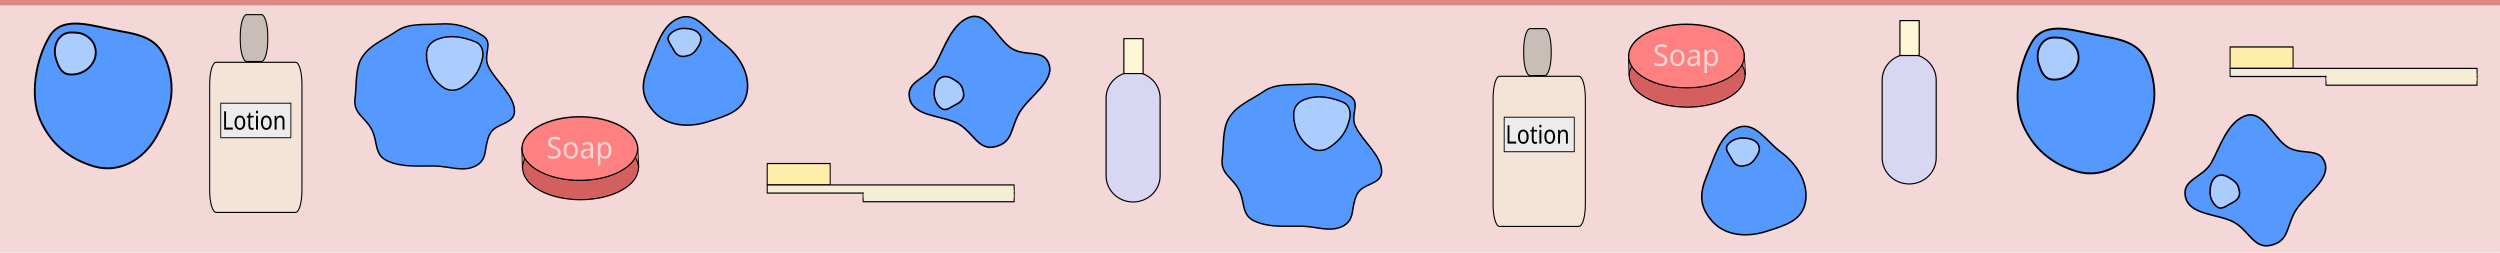
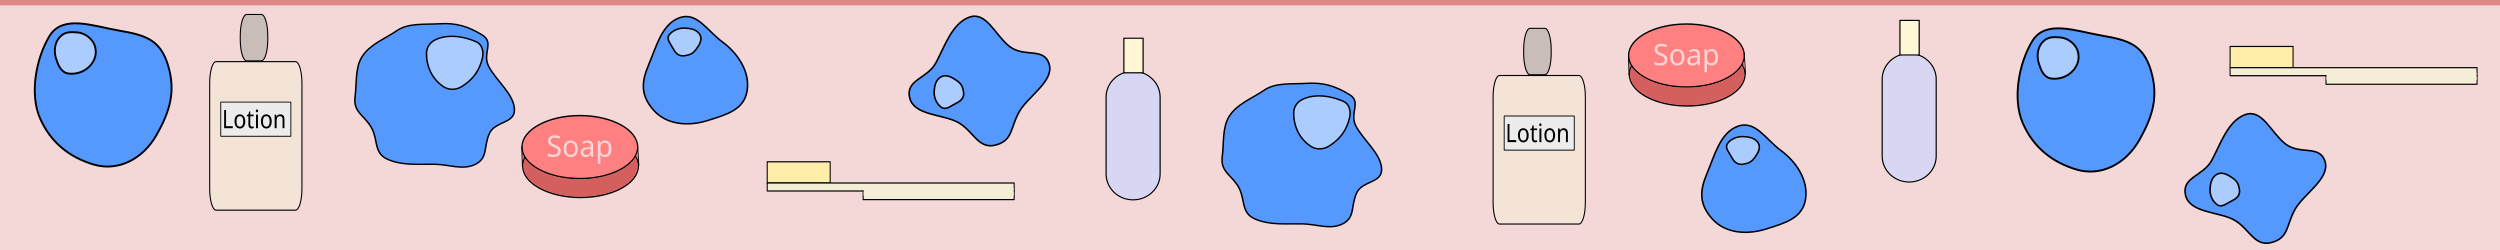
- <svg xmlns="http://www.w3.org/2000/svg" width="1000" height="101.068" viewBox="0 0 264.583 26.741" version="1.1" id="svg8">
+ <svg xmlns="http://www.w3.org/2000/svg" width="1000" height="100" viewBox="0 0 264.583 26.458" version="1.1" id="svg8">
  <defs id="defs2" />
  <g id="layer1" transform="translate(0,-33.928)">
-     <rect style="fill:#f4d7d7;fill-rule:evenodd;stroke:none;stroke-width:0.747;stroke-linejoin:round" id="rect833" width="264.583" height="26.458" x="-2.220446e-16" y="34.21" />
-     <g id="g1014" transform="matrix(0.4907805,0,0,0.4705455,-44.85874,20.98962)">
+     <rect style="fill:#f4d7d7;fill-rule:evenodd;stroke:none;stroke-width:0.743;stroke-linejoin:round" id="rect833" width="264.583" height="26.177" x="-2.220446e-16" y="34.209" />
+     <g id="g1014" transform="matrix(0.4907805,0,0,0.4655482,-44.85874,21.12852)">
      <path style="fill:#5599ff;fill-rule:evenodd;stroke:#000000;stroke-width:0.347;stroke-linejoin:round;stroke-miterlimit:4;stroke-dasharray:none;stroke-opacity:1" id="path937" d="m 232.387,52.582 c -2.774,-3.287 -2.776,-6.212 -1.13,-10.3 1.647,-4.088 2.814,-9.224 6.609,-10.731 3.795,-1.507 6.051,2.955 9.308,5.47 3.257,2.516 5.983,6.682 5.347,11.053 -0.637,4.371 -4.357,5.442 -8.533,6.824 -4.176,1.382 -8.827,0.971 -11.601,-2.316 z" />
      <path style="fill:#aaccff;fill-rule:evenodd;stroke:#000000;stroke-width:0.347;stroke-linejoin:round;stroke-miterlimit:4;stroke-dasharray:none;stroke-opacity:1" id="path939" d="m 235.711,35.42 c 0.717,-1.011 2.047,-1.565 3.251,-1.541 1.204,0.024 2.636,0.271 3.317,1.394 0.681,1.123 -0.012,2.356 -0.721,3.375 -0.709,1.019 -1.288,1.296 -2.477,1.509 -1.188,0.213 -1.974,-0.477 -2.492,-1.57 -0.519,-1.093 -1.594,-2.157 -0.877,-3.168 z" />
    </g>
-     <g id="g1010" transform="matrix(0.4670312,0,0,0.4482282,-10.23659,16.76928)">
+     <g id="g1010" transform="matrix(0.4670312,0,0,0.4434679,-10.23659,16.95301)">
      <path style="fill:#5599ff;fill-rule:evenodd;stroke:#000000;stroke-width:0.347;stroke-linejoin:round;stroke-miterlimit:4;stroke-dasharray:none;stroke-opacity:1" id="path931" d="m 102.377,61.462 c 0.398,-3.253 -0.001,-7.038 1.576,-9.64 1.822,-3.004 4.938,-4.102 7.954,-6.262 2.612,-1.871 6.419,-1.389 9.643,-1.611 3.723,-0.257 6.492,0.635 9.67,2.694 2.753,1.784 -0.029,4.402 1.396,7.39 1.645,3.449 5.857,6.73 5.881,10.478 0.021,3.247 -4.294,2.7 -5.595,5.461 -1.502,3.188 -0.234,6.048 -3.407,7.597 -2.748,1.342 -5.839,-0.018 -8.95,-0.087 -3.592,-0.081 -7.478,0.419 -10.896,-1.239 -2.961,-1.436 -2.097,-4.47 -3.418,-7.222 -1.525,-3.177 -4.315,-3.803 -3.856,-7.558 z" />
      <path style="fill:#aaccff;fill-rule:evenodd;stroke:#000000;stroke-width:0.347;stroke-linejoin:round;stroke-miterlimit:4;stroke-dasharray:none;stroke-opacity:1" id="path941" d="m 120.894,47.617 c 2.919,-1.256 6.215,-0.608 8.953,0.631 1.385,0.627 1.722,2.447 1.392,3.891 -0.652,2.855 -1.964,4.976 -4.615,6.758 -1.341,0.902 -3.02,0.93 -4.291,0.007 -2.513,-1.824 -3.791,-4.753 -3.769,-7.86 0.011,-1.572 0.853,-2.792 2.33,-3.427 z" />
    </g>
-     <g id="g1006" transform="matrix(0.5767304,0,0,0.594779,-46.35527,29.20783)">
+     <g id="g1006" transform="matrix(0.5767304,0,0,0.5884623,-46.35527,29.25946)">
      <path style="fill:#5599ff;fill-rule:evenodd;stroke:#000000;stroke-width:0.347;stroke-linejoin:round;stroke-miterlimit:4;stroke-dasharray:none;stroke-opacity:1" id="path935" d="m 111.232,19.74 c 1.401,4.614 0.371,8.135 -2.12,12.455 -2.491,4.32 -7.021,6.632 -11.511,5.338 -4.49,-1.294 -7.959,-4.004 -9.887,-8.342 -1.928,-4.338 -0.742,-10.72 1.712,-14.728 2.454,-4.009 8.075,-1.813 12.899,-1.008 4.825,0.805 7.506,1.671 8.907,6.285 z" />
      <path style="fill:#aaccff;fill-rule:evenodd;stroke:#000000;stroke-width:0.347;stroke-linejoin:round;stroke-miterlimit:4;stroke-dasharray:none;stroke-opacity:1" id="path943" d="m 91.351,14.594 c 0.901,-0.935 1.813,-0.939 3.209,-0.835 1.454,0.109 2.866,1.207 3.244,2.5 0.363,1.24 0.062,2.449 -0.875,3.479 -0.976,1.073 -2.497,1.602 -3.947,1.426 -1.392,-0.168 -1.934,-1.493 -2.333,-2.742 -0.415,-1.302 -0.236,-2.853 0.702,-3.828 z" />
    </g>
-     <path style="fill:#ff8080;fill-opacity:1;fill-rule:evenodd;stroke:#000000;stroke-width:0.166;stroke-linejoin:round;stroke-miterlimit:4;stroke-dasharray:none;stroke-opacity:1" d="" id="path979" transform="scale(0.2645833)" />
-     <g id="g1020" transform="matrix(0.5509504,0,0,0.648631,71.92978,20.15944)">
+     <path style="fill:#ff8080;fill-opacity:1;fill-rule:evenodd;stroke:#000000;stroke-width:0.044;stroke-linejoin:round;stroke-miterlimit:4;stroke-dasharray:none;stroke-opacity:1" d="" id="path979" />
+     <g id="g1020" transform="matrix(0.5509504,0,0,0.6417423,71.92978,20.30716)">
      <rect style="fill:#ffeeaa;fill-opacity:1;fill-rule:evenodd;stroke:#000000;stroke-width:0.2;stroke-linejoin:round;stroke-miterlimit:4;stroke-dasharray:none;stroke-opacity:1" id="rect983" width="12.095" height="3.496" x="16.82" y="47.908" />
      <rect style="fill:#f4eed7;fill-opacity:1;fill-rule:evenodd;stroke:#000000;stroke-width:0.2;stroke-linecap:round;stroke-linejoin:round;stroke-miterlimit:4;stroke-dasharray:none;stroke-opacity:1" id="rect985" width="47.436" height="1.323" x="16.82" y="51.405" />
      <rect style="fill:#f4eed7;fill-opacity:1;fill-rule:evenodd;stroke:#000000;stroke-width:0.2;stroke-linejoin:round;stroke-miterlimit:4;stroke-dasharray:none;stroke-opacity:1;paint-order:normal" id="rect987" width="29.01" height="1.417" x="35.246" y="52.728" />
      <rect style="fill:#f4eed7;fill-opacity:1;fill-rule:evenodd;stroke:none;stroke-width:0.2;stroke-linecap:round;stroke-linejoin:round;stroke-miterlimit:4;stroke-dasharray:none;stroke-opacity:1;paint-order:normal" id="rect989" width="28.821" height="1.181" x="35.341" y="52.279" />
    </g>
-     <g id="g969" transform="matrix(0.5663539,0,0,0.5944895,-10.20209,13.34913)">
+     <g id="g969" transform="matrix(0.5663539,0,0,0.5881758,-10.20209,13.56918)">
      <g id="g1028" transform="translate(0,-0.8018086)">
        <rect style="fill:#f4e3d7;fill-opacity:1;fill-rule:evenodd;stroke:#000000;stroke-width:0.2;stroke-linecap:round;stroke-linejoin:round;stroke-miterlimit:4;stroke-dasharray:none;stroke-opacity:1;paint-order:normal" id="rect1022" width="17.239" height="26.727" x="57.196" y="46.505" ry="3.875" rx="1.203" />
        <rect style="fill:#c8beb7;fill-opacity:1;fill-rule:evenodd;stroke:#000000;stroke-width:0.2;stroke-linecap:round;stroke-linejoin:round;stroke-miterlimit:4;stroke-dasharray:none;stroke-opacity:1;paint-order:normal" id="rect1024" width="5.145" height="8.352" x="62.909" y="38.019" rx="1.203" ry="3.875" />
      </g>
      <rect style="fill:#ececec;fill-rule:evenodd;stroke:#000000;stroke-width:0.165;stroke-linejoin:round;stroke-miterlimit:4;stroke-dasharray:none" id="rect907" width="13.096" height="6.147" x="59.267" y="52.986" />
      <text xml:space="preserve" style="font-style:normal;font-weight:normal;font-size:4.304px;line-height:1.25;font-family:sans-serif;fill:#000000;fill-opacity:1;stroke:none;stroke-width:0.108" x="63.472" y="54.083" id="text911" transform="scale(0.937514,1.066651)">
        <tspan id="tspan909" x="63.472" y="54.083" style="stroke-width:0.108">Lotion</tspan>
      </text>
    </g>
-     <g id="g949" transform="matrix(0,-0.4929131,0.4949595,0,76.6725,156.188)">
+     <g id="g949" transform="matrix(0,-0.4876782,0.4949595,0,76.6725,154.891)">
      <g id="g977" transform="translate(-10.95805,10.95805)">
        <path style="fill:#5599ff;fill-rule:evenodd;stroke:#000000;stroke-width:0.347;stroke-linejoin:round;stroke-miterlimit:4;stroke-dasharray:none;stroke-opacity:1" id="path945" d="m 227.779,46.734 c -0.989,-3.724 3.188,-4.781 4.959,-8.079 1.771,-3.298 1.455,-9.428 5.351,-10.289 3.897,-0.861 4.086,3.767 7.514,5.603 3.428,1.836 8.535,3.415 9.915,7.108 1.38,3.693 -3.82,5.5 -6.317,8.628 -2.497,3.128 -0.105,7.375 -3.836,8.495 -3.731,1.12 -7.026,-4.605 -10.469,-6.464 -3.443,-1.859 -6.128,-1.278 -7.117,-5.002 z" transform="translate(-0.2672695,0.2672695)" />
        <path style="fill:#aaccff;fill-rule:evenodd;stroke:#000000;stroke-width:0.347;stroke-linejoin:round;stroke-miterlimit:4;stroke-dasharray:none;stroke-opacity:1" id="path947" d="m 235.711,35.42 c 0.717,-1.011 2.047,-1.565 3.251,-1.541 1.204,0.024 2.636,0.271 3.317,1.394 0.681,1.123 -0.012,2.356 -0.721,3.375 -0.709,1.019 -1.288,1.296 -2.477,1.509 -1.188,0.213 -1.974,-0.477 -2.492,-1.57 -0.519,-1.093 -1.594,-2.157 -0.877,-3.168 z" />
      </g>
    </g>
-     <g id="g973" transform="matrix(0.4767693,0,0,0.4615119,2.85572,21.42533)">
+     <g id="g973" transform="matrix(0.4767693,0,0,0.4566105,2.85572,21.55961)">
      <rect style="fill:#d7d7f4;fill-rule:evenodd;stroke:#000000;stroke-width:0.265;stroke-linejoin:round;stroke-miterlimit:4;stroke-dasharray:none" id="rect959" width="11.99" height="29.807" x="239.542" y="43.601" ry="5.995" />
      <rect style="fill:#fff6d5;fill-rule:evenodd;stroke:#000000;stroke-width:0.266;stroke-linejoin:round;stroke-miterlimit:4;stroke-dasharray:none" id="rect961" width="4.275" height="8.013" x="243.483" y="35.948" />
    </g>
-     <path style="fill:#d35f5f;stroke:#de8787;stroke-width:0.565;stroke-linecap:butt;stroke-linejoin:miter;stroke-miterlimit:4;stroke-dasharray:none;stroke-opacity:1" d="M 0,34.21 H 264.583" id="path980" />
-     <g id="g920" transform="matrix(0.3951416,0,0,0.4458635,5.844713,22.19684)">
+     <path style="fill:#d35f5f;stroke:#de8787;stroke-width:0.562;stroke-linecap:butt;stroke-linejoin:miter;stroke-miterlimit:4;stroke-dasharray:none;stroke-opacity:1" d="M 0,34.209 H 264.583" id="path980" />
+     <g id="g920" transform="matrix(0.3951416,0,0,0.4411283,5.844713,22.32293)">
      <g id="g1002" transform="translate(94.76983,43.26125)">
        <ellipse style="fill:#ff8080;fill-rule:evenodd;stroke:#000000;stroke-width:0.347;stroke-linejoin:round;stroke-miterlimit:4;stroke-dasharray:none;stroke-opacity:1" id="path949" cx="45.924" cy="22.868" rx="15.497" ry="7.56" />
        <ellipse style="fill:#ff8080;fill-rule:evenodd;stroke:#000000;stroke-width:0.347;stroke-linejoin:round;stroke-miterlimit:4;stroke-dasharray:none;stroke-opacity:1" id="path949-4" cx="45.735" cy="18.332" rx="15.497" ry="7.56" />
        <path style="fill:none;stroke:#000000;stroke-width:0.265px;stroke-linecap:butt;stroke-linejoin:miter;stroke-opacity:1" d="m 30.201,18.108 c 0.167,4.978 0.167,4.978 0.167,4.978" id="path971" />
        <path style="fill:none;stroke:#000000;stroke-width:0.265px;stroke-linecap:butt;stroke-linejoin:miter;stroke-opacity:1" d="m 61.205,17.807 0.334,5.045" id="path973" />
        <path style="fill:#ff8080;fill-opacity:1;fill-rule:evenodd;stroke:#000000;stroke-width:0.166;stroke-linejoin:round;stroke-miterlimit:4;stroke-dasharray:none;stroke-opacity:1" d="m 115.101,80.306 c -0.003,-0.597 -0.039,-1.875 -0.08,-2.841 l -0.074,-1.756 0.439,0.833 c 0.241,0.458 0.588,1.069 0.77,1.358 l 0.331,0.525 -0.4,0.789 c -0.22,0.434 -0.531,1.101 -0.691,1.483 l -0.291,0.694 z" id="path975" transform="scale(0.2645833)" />
        <path style="fill:#ff8080;fill-opacity:1;fill-rule:evenodd;stroke:none;stroke-width:0.166;stroke-linejoin:round;stroke-miterlimit:4;stroke-dasharray:none;stroke-opacity:1" d="m 231.452,80.044 c -0.048,-0.161 -0.401,-0.854 -0.784,-1.539 l -0.697,-1.245 0.572,-1.217 c 0.315,-0.669 0.601,-1.302 0.636,-1.407 0.035,-0.104 0.07,0.009 0.079,0.253 0.008,0.243 0.094,1.549 0.19,2.903 0.097,1.353 0.157,2.48 0.133,2.503 -0.023,0.023 -0.082,-0.09 -0.129,-0.251 z" id="path981" transform="scale(0.2645833)" />
      </g>
      <text xml:space="preserve" style="font-style:normal;font-weight:normal;font-size:7.375px;line-height:1.25;font-family:sans-serif;fill:#ffd5d5;fill-opacity:1;stroke:none;stroke-width:0.184" x="126.743" y="66.335" id="text915" transform="scale(1.03796,0.9634283)">
        <tspan id="tspan913" x="126.743" y="66.335" style="fill:#ffd5d5;stroke-width:0.184">Soap</tspan>
      </text>
      <path style="fill:#d35f5f;fill-rule:evenodd;stroke:none;stroke-width:0.408;stroke-linejoin:round" d="m 527.764,149.429 c -21.892,-0.79 -41.259,-7.584 -49.556,-17.383 -4.04,-4.771 -5.258,-10.758 -3.162,-15.541 l 0.583,-1.331 1.084,1.294 c 2.553,3.049 7.408,6.46 12.985,9.123 8.738,4.172 18.663,6.707 30.869,7.883 4.233,0.408 16.728,0.408 20.961,0 12.181,-1.174 22.266,-3.747 30.869,-7.875 6.673,-3.202 11.845,-7.14 14.503,-11.044 0.381,-0.56 0.401,-0.54 1.165,1.136 1.334,2.929 1.724,5.235 1.316,7.787 -0.609,3.81 -2.521,7.152 -6.021,10.522 -9,8.666 -26.023,14.321 -46.172,15.337 -2.752,0.139 -5.572,0.231 -6.266,0.206 -0.694,-0.026 -2.115,-0.077 -3.157,-0.115 z" id="path890" transform="matrix(0.2645833,0,0,0.2645833,0,33.928)" />
      <path style="fill:#d35f5f;fill-rule:evenodd;stroke:none;stroke-width:0.144;stroke-linejoin:round" d="m 473.376,113.999 c -0.036,-1.052 -0.05,-1.992 -0.031,-2.089 0.025,-0.126 0.154,0.04 0.456,0.583 0.232,0.417 0.484,0.859 0.562,0.982 0.135,0.214 0.12,0.267 -0.39,1.33 l -0.531,1.107 z" id="path892" transform="matrix(0.2645833,0,0,0.2645833,0,33.928)" />
      <path style="fill:#d35f5f;fill-rule:evenodd;stroke:none;stroke-width:0.144;stroke-linejoin:round" d="m 589.473,114.862 c -0.109,-0.227 -0.438,-0.843 -0.732,-1.369 l -0.533,-0.957 0.572,-1.225 c 0.315,-0.674 0.59,-1.167 0.612,-1.097 0.052,0.165 0.349,5 0.309,5.034 -0.017,0.014 -0.119,-0.16 -0.228,-0.387 z" id="path894" transform="matrix(0.2645833,0,0,0.2645833,0,33.928)" />
    </g>
-     <g id="g1010-2" transform="matrix(0.4670312,0,0,0.4482282,81.54107,23.14235)">
+     <g id="g1010-2" transform="matrix(0.4670312,0,0,0.4434679,81.54107,23.2584)">
      <path style="fill:#5599ff;fill-rule:evenodd;stroke:#000000;stroke-width:0.347;stroke-linejoin:round;stroke-miterlimit:4;stroke-dasharray:none;stroke-opacity:1" id="path931-0" d="m 102.377,61.462 c 0.398,-3.253 -0.001,-7.038 1.576,-9.64 1.822,-3.004 4.938,-4.102 7.954,-6.262 2.612,-1.871 6.419,-1.389 9.643,-1.611 3.723,-0.257 6.492,0.635 9.67,2.694 2.753,1.784 -0.029,4.402 1.396,7.39 1.645,3.449 5.857,6.73 5.881,10.478 0.021,3.247 -4.294,2.7 -5.595,5.461 -1.502,3.188 -0.234,6.048 -3.407,7.597 -2.748,1.342 -5.839,-0.018 -8.95,-0.087 -3.592,-0.081 -7.478,0.419 -10.896,-1.239 -2.961,-1.436 -2.097,-4.47 -3.418,-7.222 -1.525,-3.177 -4.315,-3.803 -3.856,-7.558 z" />
      <path style="fill:#aaccff;fill-rule:evenodd;stroke:#000000;stroke-width:0.347;stroke-linejoin:round;stroke-miterlimit:4;stroke-dasharray:none;stroke-opacity:1" id="path941-8" d="m 120.894,47.617 c 2.919,-1.256 6.215,-0.608 8.953,0.631 1.385,0.627 1.722,2.447 1.392,3.891 -0.652,2.855 -1.964,4.976 -4.615,6.758 -1.341,0.902 -3.02,0.93 -4.291,0.007 -2.513,-1.824 -3.791,-4.753 -3.769,-7.86 0.011,-1.572 0.853,-2.792 2.33,-3.427 z" />
    </g>
-     <g id="g969-9" transform="matrix(0.5663539,0,0,0.5944895,125.6261,14.83302)">
+     <g id="g969-9" transform="matrix(0.5663539,0,0,0.5881758,125.6261,15.03731)">
      <g id="g1028-6" transform="translate(0,-0.8018086)">
        <rect style="fill:#f4e3d7;fill-opacity:1;fill-rule:evenodd;stroke:#000000;stroke-width:0.2;stroke-linecap:round;stroke-linejoin:round;stroke-miterlimit:4;stroke-dasharray:none;stroke-opacity:1;paint-order:normal" id="rect1022-9" width="17.239" height="26.727" x="57.196" y="46.505" ry="3.875" rx="1.203" />
        <rect style="fill:#c8beb7;fill-opacity:1;fill-rule:evenodd;stroke:#000000;stroke-width:0.2;stroke-linecap:round;stroke-linejoin:round;stroke-miterlimit:4;stroke-dasharray:none;stroke-opacity:1;paint-order:normal" id="rect1024-1" width="5.145" height="8.352" x="62.909" y="38.019" rx="1.203" ry="3.875" />
      </g>
      <rect style="fill:#ececec;fill-rule:evenodd;stroke:#000000;stroke-width:0.165;stroke-linejoin:round;stroke-miterlimit:4;stroke-dasharray:none" id="rect907-8" width="13.096" height="6.147" x="59.267" y="52.986" />
      <text xml:space="preserve" style="font-style:normal;font-weight:normal;font-size:4.304px;line-height:1.25;font-family:sans-serif;fill:#000000;fill-opacity:1;stroke:none;stroke-width:0.108" x="63.472" y="54.083" id="text911-4" transform="scale(0.937514,1.066651)">
        <tspan id="tspan909-5" x="63.472" y="54.083" style="stroke-width:0.108">Lotion</tspan>
      </text>
    </g>
-     <g id="g920-1" transform="matrix(0.3951416,0,0,0.4458635,122.9643,12.40374)">
+     <g id="g920-1" transform="matrix(0.3951416,0,0,0.4411283,122.9643,12.63383)">
      <g id="g1010-1" transform="translate(94.76983,43.26125)">
        <ellipse style="fill:#ff8080;fill-rule:evenodd;stroke:#000000;stroke-width:0.347;stroke-linejoin:round;stroke-miterlimit:4;stroke-dasharray:none;stroke-opacity:1" id="path949-5" cx="45.924" cy="22.868" rx="15.497" ry="7.56" />
        <ellipse style="fill:#ff8080;fill-rule:evenodd;stroke:#000000;stroke-width:0.347;stroke-linejoin:round;stroke-miterlimit:4;stroke-dasharray:none;stroke-opacity:1" id="path949-4-9" cx="45.735" cy="18.332" rx="15.497" ry="7.56" />
        <path style="fill:none;stroke:#000000;stroke-width:0.265px;stroke-linecap:butt;stroke-linejoin:miter;stroke-opacity:1" d="m 30.201,18.108 c 0.167,4.978 0.167,4.978 0.167,4.978" id="path971-8" />
        <path style="fill:none;stroke:#000000;stroke-width:0.265px;stroke-linecap:butt;stroke-linejoin:miter;stroke-opacity:1" d="m 61.205,17.807 0.334,5.045" id="path973-1" />
        <path style="fill:#ff8080;fill-opacity:1;fill-rule:evenodd;stroke:#000000;stroke-width:0.166;stroke-linejoin:round;stroke-miterlimit:4;stroke-dasharray:none;stroke-opacity:1" d="m 115.101,80.306 c -0.003,-0.597 -0.039,-1.875 -0.08,-2.841 l -0.074,-1.756 0.439,0.833 c 0.241,0.458 0.588,1.069 0.77,1.358 l 0.331,0.525 -0.4,0.789 c -0.22,0.434 -0.531,1.101 -0.691,1.483 l -0.291,0.694 z" id="path975-5" transform="scale(0.2645833)" />
        <path style="fill:#ff8080;fill-opacity:1;fill-rule:evenodd;stroke:none;stroke-width:0.166;stroke-linejoin:round;stroke-miterlimit:4;stroke-dasharray:none;stroke-opacity:1" d="m 231.452,80.044 c -0.048,-0.161 -0.401,-0.854 -0.784,-1.539 l -0.697,-1.245 0.572,-1.217 c 0.315,-0.669 0.601,-1.302 0.636,-1.407 0.035,-0.104 0.07,0.009 0.079,0.253 0.008,0.243 0.094,1.549 0.19,2.903 0.097,1.353 0.157,2.48 0.133,2.503 -0.023,0.023 -0.082,-0.09 -0.129,-0.251 z" id="path981-1" transform="scale(0.2645833)" />
      </g>
      <text xml:space="preserve" style="font-style:normal;font-weight:normal;font-size:7.375px;line-height:1.25;font-family:sans-serif;fill:#ffd5d5;fill-opacity:1;stroke:none;stroke-width:0.184" x="126.743" y="66.335" id="text915-8" transform="scale(1.03796,0.9634283)">
        <tspan id="tspan913-3" x="126.743" y="66.335" style="fill:#ffd5d5;stroke-width:0.184">Soap</tspan>
      </text>
      <path style="fill:#d35f5f;fill-rule:evenodd;stroke:none;stroke-width:0.408;stroke-linejoin:round" d="m 527.764,149.429 c -21.892,-0.79 -41.259,-7.584 -49.556,-17.383 -4.04,-4.771 -5.258,-10.758 -3.162,-15.541 l 0.583,-1.331 1.084,1.294 c 2.553,3.049 7.408,6.46 12.985,9.123 8.738,4.172 18.663,6.707 30.869,7.883 4.233,0.408 16.728,0.408 20.961,0 12.181,-1.174 22.266,-3.747 30.869,-7.875 6.673,-3.202 11.845,-7.14 14.503,-11.044 0.381,-0.56 0.401,-0.54 1.165,1.136 1.334,2.929 1.724,5.235 1.316,7.787 -0.609,3.81 -2.521,7.152 -6.021,10.522 -9,8.666 -26.023,14.321 -46.172,15.337 -2.752,0.139 -5.572,0.231 -6.266,0.206 -0.694,-0.026 -2.115,-0.077 -3.157,-0.115 z" id="path890-2" transform="matrix(0.2645833,0,0,0.2645833,0,33.928)" />
      <path style="fill:#d35f5f;fill-rule:evenodd;stroke:none;stroke-width:0.144;stroke-linejoin:round" d="m 473.376,113.999 c -0.036,-1.052 -0.05,-1.992 -0.031,-2.089 0.025,-0.126 0.154,0.04 0.456,0.583 0.232,0.417 0.484,0.859 0.562,0.982 0.135,0.214 0.12,0.267 -0.39,1.33 l -0.531,1.107 z" id="path892-1" transform="matrix(0.2645833,0,0,0.2645833,0,33.928)" />
      <path style="fill:#d35f5f;fill-rule:evenodd;stroke:none;stroke-width:0.144;stroke-linejoin:round" d="m 589.473,114.862 c -0.109,-0.227 -0.438,-0.843 -0.732,-1.369 l -0.533,-0.957 0.572,-1.225 c 0.315,-0.674 0.59,-1.167 0.612,-1.097 0.052,0.165 0.349,5 0.309,5.034 -0.017,0.014 -0.119,-0.16 -0.228,-0.387 z" id="path894-0" transform="matrix(0.2645833,0,0,0.2645833,0,33.928)" />
    </g>
-     <g id="g1014-1" transform="matrix(0.4907805,0,0,0.4705455,67.15634,32.59444)">
+     <g id="g1014-1" transform="matrix(0.4907805,0,0,0.4655482,67.15634,32.6101)">
      <path style="fill:#5599ff;fill-rule:evenodd;stroke:#000000;stroke-width:0.347;stroke-linejoin:round;stroke-miterlimit:4;stroke-dasharray:none;stroke-opacity:1" id="path937-8" d="m 232.387,52.582 c -2.774,-3.287 -2.776,-6.212 -1.13,-10.3 1.647,-4.088 2.814,-9.224 6.609,-10.731 3.795,-1.507 6.051,2.955 9.308,5.47 3.257,2.516 5.983,6.682 5.347,11.053 -0.637,4.371 -4.357,5.442 -8.533,6.824 -4.176,1.382 -8.827,0.971 -11.601,-2.316 z" />
      <path style="fill:#aaccff;fill-rule:evenodd;stroke:#000000;stroke-width:0.347;stroke-linejoin:round;stroke-miterlimit:4;stroke-dasharray:none;stroke-opacity:1" id="path939-2" d="m 235.711,35.42 c 0.717,-1.011 2.047,-1.565 3.251,-1.541 1.204,0.024 2.636,0.271 3.317,1.394 0.681,1.123 -0.012,2.356 -0.721,3.375 -0.709,1.019 -1.288,1.296 -2.477,1.509 -1.188,0.213 -1.974,-0.477 -2.492,-1.57 -0.519,-1.093 -1.594,-2.157 -0.877,-3.168 z" />
    </g>
-     <g id="g973-1" transform="matrix(0.4767693,0,0,0.4615119,89.26765,19.38426)">
+     <g id="g973-1" transform="matrix(0.4767693,0,0,0.4566105,89.26765,19.54022)">
      <g id="g1149" transform="translate(-8.969353,0.2895587)">
        <rect style="fill:#d7d7f4;fill-rule:evenodd;stroke:#000000;stroke-width:0.265;stroke-linejoin:round;stroke-miterlimit:4;stroke-dasharray:none" id="rect959-4" width="11.99" height="29.807" x="239.542" y="43.601" ry="5.995" />
        <rect style="fill:#fff6d5;fill-rule:evenodd;stroke:#000000;stroke-width:0.266;stroke-linejoin:round;stroke-miterlimit:4;stroke-dasharray:none" id="rect961-7" width="4.275" height="8.013" x="243.483" y="35.948" />
      </g>
    </g>
-     <g id="g1006-5" transform="matrix(0.5767304,0,0,0.594779,163.4926,29.74378)">
+     <g id="g1006-5" transform="matrix(0.5767304,0,0,0.5884623,163.4926,29.78972)">
      <path style="fill:#5599ff;fill-rule:evenodd;stroke:#000000;stroke-width:0.347;stroke-linejoin:round;stroke-miterlimit:4;stroke-dasharray:none;stroke-opacity:1" id="path935-1" d="m 111.232,19.74 c 1.401,4.614 0.371,8.135 -2.12,12.455 -2.491,4.32 -7.021,6.632 -11.511,5.338 -4.49,-1.294 -7.959,-4.004 -9.887,-8.342 -1.928,-4.338 -0.742,-10.72 1.712,-14.728 2.454,-4.009 8.075,-1.813 12.899,-1.008 4.825,0.805 7.506,1.671 8.907,6.285 z" />
      <path style="fill:#aaccff;fill-rule:evenodd;stroke:#000000;stroke-width:0.347;stroke-linejoin:round;stroke-miterlimit:4;stroke-dasharray:none;stroke-opacity:1" id="path943-0" d="m 91.351,14.594 c 0.901,-0.935 1.813,-0.939 3.209,-0.835 1.454,0.109 2.866,1.207 3.244,2.5 0.363,1.24 0.062,2.449 -0.875,3.479 -0.976,1.073 -2.497,1.602 -3.947,1.426 -1.392,-0.168 -1.934,-1.493 -2.333,-2.742 -0.415,-1.302 -0.236,-2.853 0.702,-3.828 z" />
    </g>
-     <g id="g949-8" transform="matrix(0,-0.4929131,0.4949595,0,211.7029,166.614)">
+     <g id="g949-8" transform="matrix(0,-0.4876782,0.4949595,0,211.7029,165.2063)">
      <g id="g977-9" transform="translate(-10.95805,10.95805)">
        <path style="fill:#5599ff;fill-rule:evenodd;stroke:#000000;stroke-width:0.347;stroke-linejoin:round;stroke-miterlimit:4;stroke-dasharray:none;stroke-opacity:1" id="path945-7" transform="translate(-0.2672695,0.2672695)" d="m 227.779,46.734 c -0.989,-3.724 3.188,-4.781 4.959,-8.079 1.771,-3.298 1.455,-9.428 5.351,-10.289 3.897,-0.861 4.086,3.767 7.514,5.603 3.428,1.836 8.535,3.415 9.915,7.108 1.38,3.693 -3.82,5.5 -6.317,8.628 -2.497,3.128 -0.105,7.375 -3.836,8.495 -3.731,1.12 -7.026,-4.605 -10.469,-6.464 -3.443,-1.859 -6.128,-1.278 -7.117,-5.002 z" />
        <path style="fill:#aaccff;fill-rule:evenodd;stroke:#000000;stroke-width:0.347;stroke-linejoin:round;stroke-miterlimit:4;stroke-dasharray:none;stroke-opacity:1" id="path947-8" d="m 235.711,35.42 c 0.717,-1.011 2.047,-1.565 3.251,-1.541 1.204,0.024 2.636,0.271 3.317,1.394 0.681,1.123 -0.012,2.356 -0.721,3.375 -0.709,1.019 -1.288,1.296 -2.477,1.509 -1.188,0.213 -1.974,-0.477 -2.492,-1.57 -0.519,-1.093 -1.594,-2.157 -0.877,-3.168 z" />
      </g>
    </g>
-     <g id="g1020-3" transform="matrix(0.5509504,0,0,0.648631,226.7519,7.823004)">
+     <g id="g1020-3" transform="matrix(0.5509504,0,0,0.6417423,226.7519,8.101744)">
      <rect style="fill:#ffeeaa;fill-opacity:1;fill-rule:evenodd;stroke:#000000;stroke-width:0.2;stroke-linejoin:round;stroke-miterlimit:4;stroke-dasharray:none;stroke-opacity:1" id="rect983-7" width="12.095" height="3.496" x="16.82" y="47.908" />
      <rect style="fill:#f4eed7;fill-opacity:1;fill-rule:evenodd;stroke:#000000;stroke-width:0.2;stroke-linecap:round;stroke-linejoin:round;stroke-miterlimit:4;stroke-dasharray:none;stroke-opacity:1" id="rect985-2" width="47.436" height="1.323" x="16.82" y="51.405" />
      <rect style="fill:#f4eed7;fill-opacity:1;fill-rule:evenodd;stroke:#000000;stroke-width:0.2;stroke-linejoin:round;stroke-miterlimit:4;stroke-dasharray:none;stroke-opacity:1;paint-order:normal" id="rect987-5" width="29.01" height="1.417" x="35.246" y="52.728" />
      <rect style="fill:#f4eed7;fill-opacity:1;fill-rule:evenodd;stroke:none;stroke-width:0.2;stroke-linecap:round;stroke-linejoin:round;stroke-miterlimit:4;stroke-dasharray:none;stroke-opacity:1;paint-order:normal" id="rect989-8" width="28.821" height="1.181" x="35.341" y="52.279" />
    </g>
  </g>
</svg>
